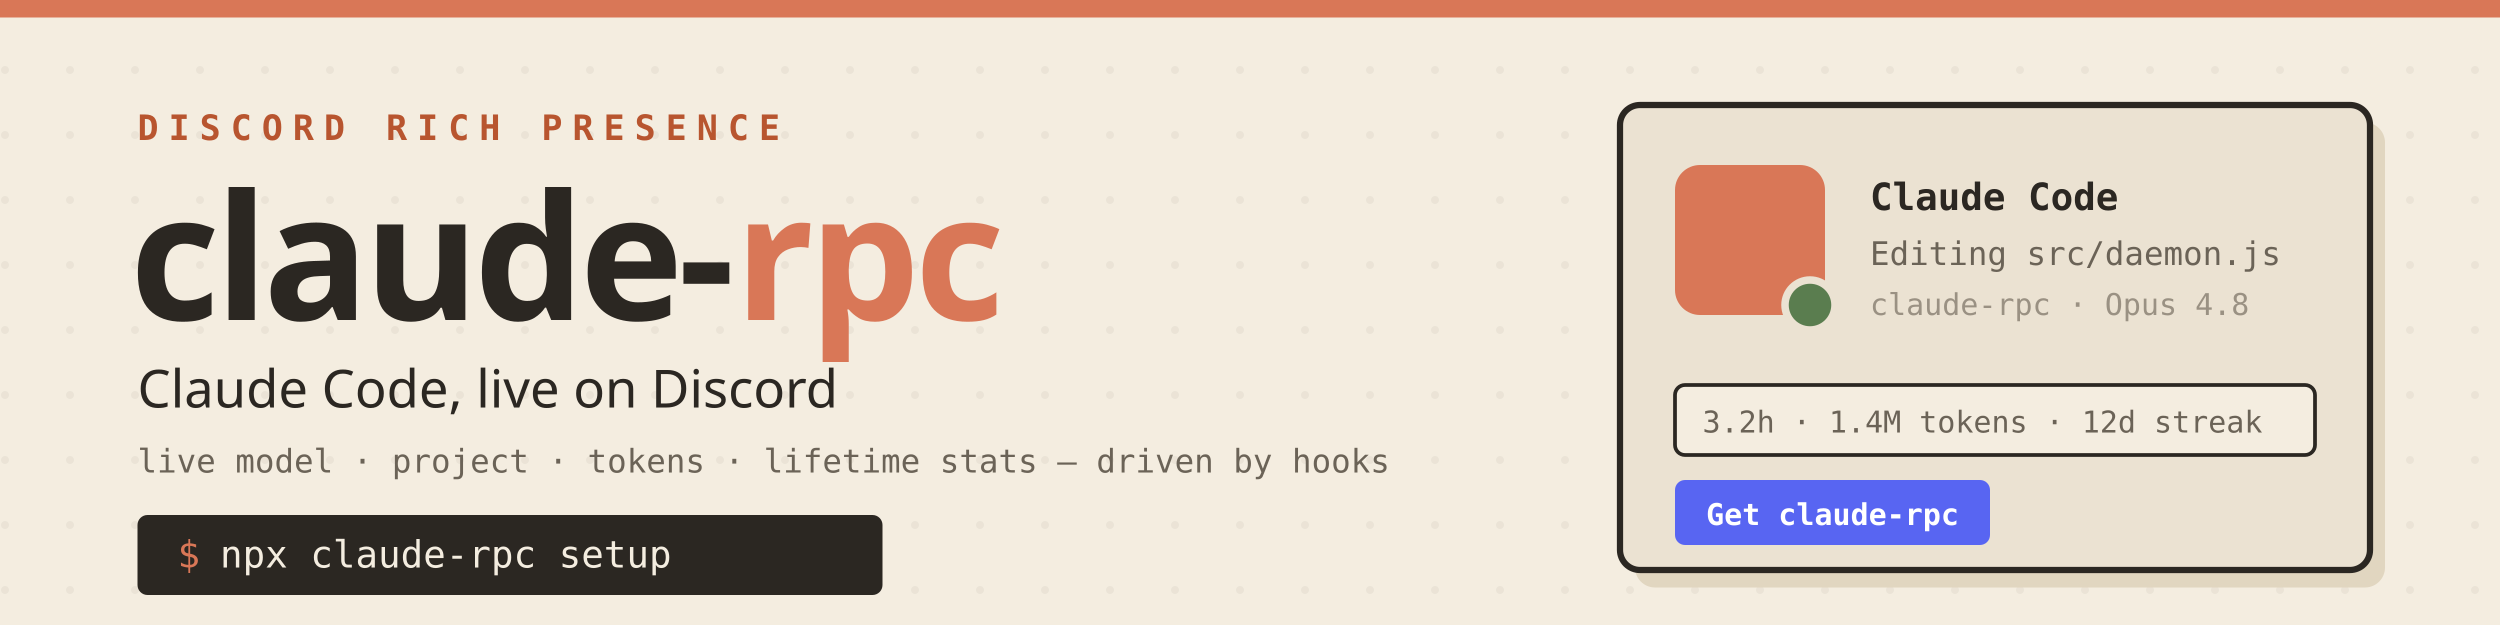
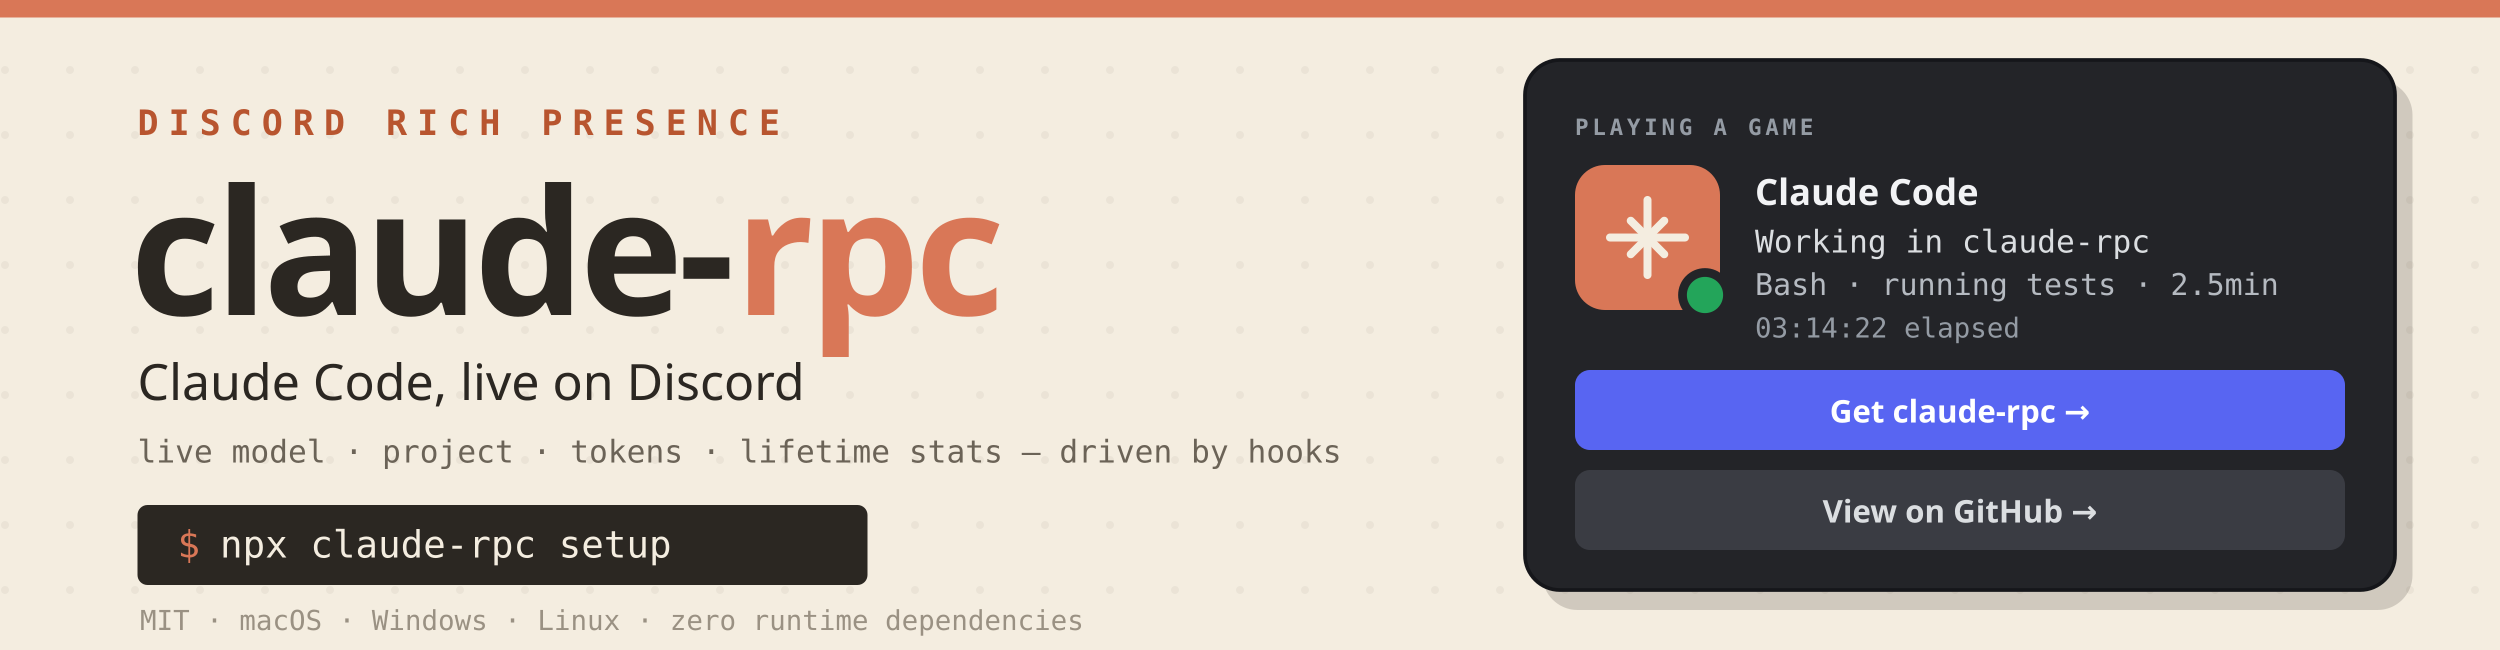
- <svg xmlns="http://www.w3.org/2000/svg" viewBox="0 0 1000 250" width="1000" height="250" role="img" aria-labelledby="t d">
+ <svg xmlns="http://www.w3.org/2000/svg" viewBox="0 0 1000 260" width="1000" height="260" role="img" aria-labelledby="t d">
  <defs>
    <style>
      .disp { font-family: "Space Grotesk", "Inter Tight", system-ui, sans-serif; }
      .mono { font-family: "JetBrains Mono", "DejaVu Sans Mono", ui-monospace, monospace; }
    </style>
    <pattern id="dots" width="26" height="26" patternUnits="userSpaceOnUse">
      <circle cx="2" cy="2" r="1.6" fill="#2b2722" fill-opacity="0.05" />
    </pattern>
  </defs>
-   <rect width="1000" height="250" fill="#f4ede0" />
-   <rect width="1000" height="250" fill="url(#dots)" />
+   <rect width="1000" height="260" fill="#f4ede0" />
+   <rect width="1000" height="260" fill="url(#dots)" />
  <rect width="1000" height="7" fill="#d97757" />
-   <text x="55" y="56" class="mono" font-size="14" font-weight="700" letter-spacing="4" fill="#b8552f">DISCORD RICH PRESENCE</text>
-   <text x="52" y="128" class="disp" font-size="70" font-weight="800" letter-spacing="-2" fill="#2b2722">claude-<tspan fill="#d97757">rpc</tspan>
+   <text x="55" y="54" class="mono" font-size="14" font-weight="700" letter-spacing="4" fill="#b8552f">DISCORD RICH PRESENCE</text>
+   <text x="52" y="126" class="disp" font-size="70" font-weight="800" letter-spacing="-2" fill="#2b2722">claude-<tspan fill="#d97757">rpc</tspan>
  </text>
-   <text x="55" y="163" class="disp" font-size="21" font-weight="500" fill="#2b2722">Claude Code, live on Discord</text>
-   <text x="55" y="189" class="mono" font-size="13" fill="#6b6357">live model · project · tokens · lifetime stats — driven by hooks</text>
-   <rect x="55" y="206" width="298" height="32" rx="4" fill="#2b2722" />
-   <text x="71" y="227" class="mono" font-size="15" fill="#d97757">$</text>
-   <text x="88" y="227" class="mono" font-size="15" fill="#f4ede0">npx claude-rpc setup</text>
-   <g transform="translate(648 42)">
-     <rect x="6" y="7" width="300" height="186" rx="8" fill="#e1d6c0" />
-     <rect width="300" height="186" rx="8" fill="#ebe2d2" stroke="#2b2722" stroke-width="2.5" />
-     <rect x="22" y="24" width="60" height="60" rx="10" fill="#d97757" />
-     <circle cx="76" cy="80" r="10" fill="#5a7d4f" stroke="#ebe2d2" stroke-width="3" />
-     <text x="100" y="42" class="mono" font-size="15" font-weight="700" fill="#2b2722">Claude Code</text>
-     <text x="100" y="64" class="mono" font-size="13" fill="#6b6357">Editing src/daemon.js</text>
-     <text x="100" y="84" class="mono" font-size="12" fill="#9a9183">claude-rpc · Opus 4.8</text>
-     <rect x="22" y="112" width="256" height="28" rx="4" fill="#f4ede0" stroke="#2b2722" stroke-width="1.5" />
-     <text x="33" y="131" class="mono" font-size="12" fill="#6b6357">3.2h · 1.4M tokens · 12d streak</text>
-     <rect x="22" y="150" width="126" height="26" rx="4" fill="#5865F2" />
-     <text x="85" y="168" class="mono" font-size="12" font-weight="700" fill="#ffffff" text-anchor="middle">Get claude-rpc</text>
+   <text x="55" y="160" class="disp" font-size="20" font-weight="500" fill="#2b2722">Claude Code, live on Discord</text>
+   <text x="55" y="185" class="mono" font-size="12.5" fill="#6b6357">live model · project · tokens · lifetime stats — driven by hooks</text>
+   <rect x="55" y="202" width="292" height="32" rx="4" fill="#2b2722" />
+   <text x="71" y="223" class="mono" font-size="15" fill="#d97757">$</text>
+   <text x="88" y="223" class="mono" font-size="15" fill="#f4ede0">npx claude-rpc setup</text>
+   <text x="56" y="252" class="mono" font-size="11" fill="#9a9183">MIT · macOS · Windows · Linux · zero runtime dependencies</text>
+   <g transform="translate(610 24)">
+     <rect x="7" y="8" width="348" height="212" rx="14" fill="#2b2722" opacity="0.18" />
+     <rect width="348" height="212" rx="14" fill="#232428" stroke="#15161a" stroke-width="1.5" />
+     <text x="20" y="30" class="mono" font-size="9" font-weight="700" letter-spacing="1.5" fill="#949ba4">PLAYING A GAME</text>
+     <rect x="20" y="42" width="58" height="58" rx="12" fill="#d97757" />
+     <g stroke="#f4ede0" stroke-width="3.2" stroke-linecap="round">
+       <line x1="49" y1="56" x2="49" y2="86" />
+       <line x1="34" y1="71" x2="64" y2="71" />
+       <line x1="42.3" y1="64.3" x2="55.7" y2="77.7" />
+       <line x1="55.7" y1="64.3" x2="42.3" y2="77.7" />
+     </g>
+     <circle cx="72" cy="94" r="9" fill="#23a55a" stroke="#232428" stroke-width="3.5" />
+     <text x="92" y="58" class="disp" font-size="14.5" font-weight="700" fill="#f2f3f5">Claude Code</text>
+     <text x="92" y="77" class="mono" font-size="12.5" fill="#dbdee1">Working in claude-rpc</text>
+     <text x="92" y="94" class="mono" font-size="12" fill="#b5bac1">Bash · running tests · 2.5min</text>
+     <text x="92" y="111" class="mono" font-size="11" fill="#949ba4">03:14:22 elapsed</text>
+     <rect x="20" y="124" width="308" height="32" rx="6" fill="#5865f2" />
+     <text x="174" y="145" class="disp" font-size="12.5" font-weight="600" fill="#ffffff" text-anchor="middle">Get claude-rpc →</text>
+     <rect x="20" y="164" width="308" height="32" rx="6" fill="#3a3c43" />
+     <text x="174" y="185" class="disp" font-size="12.5" font-weight="600" fill="#dbdee1" text-anchor="middle">View on GitHub →</text>
  </g>
</svg>
